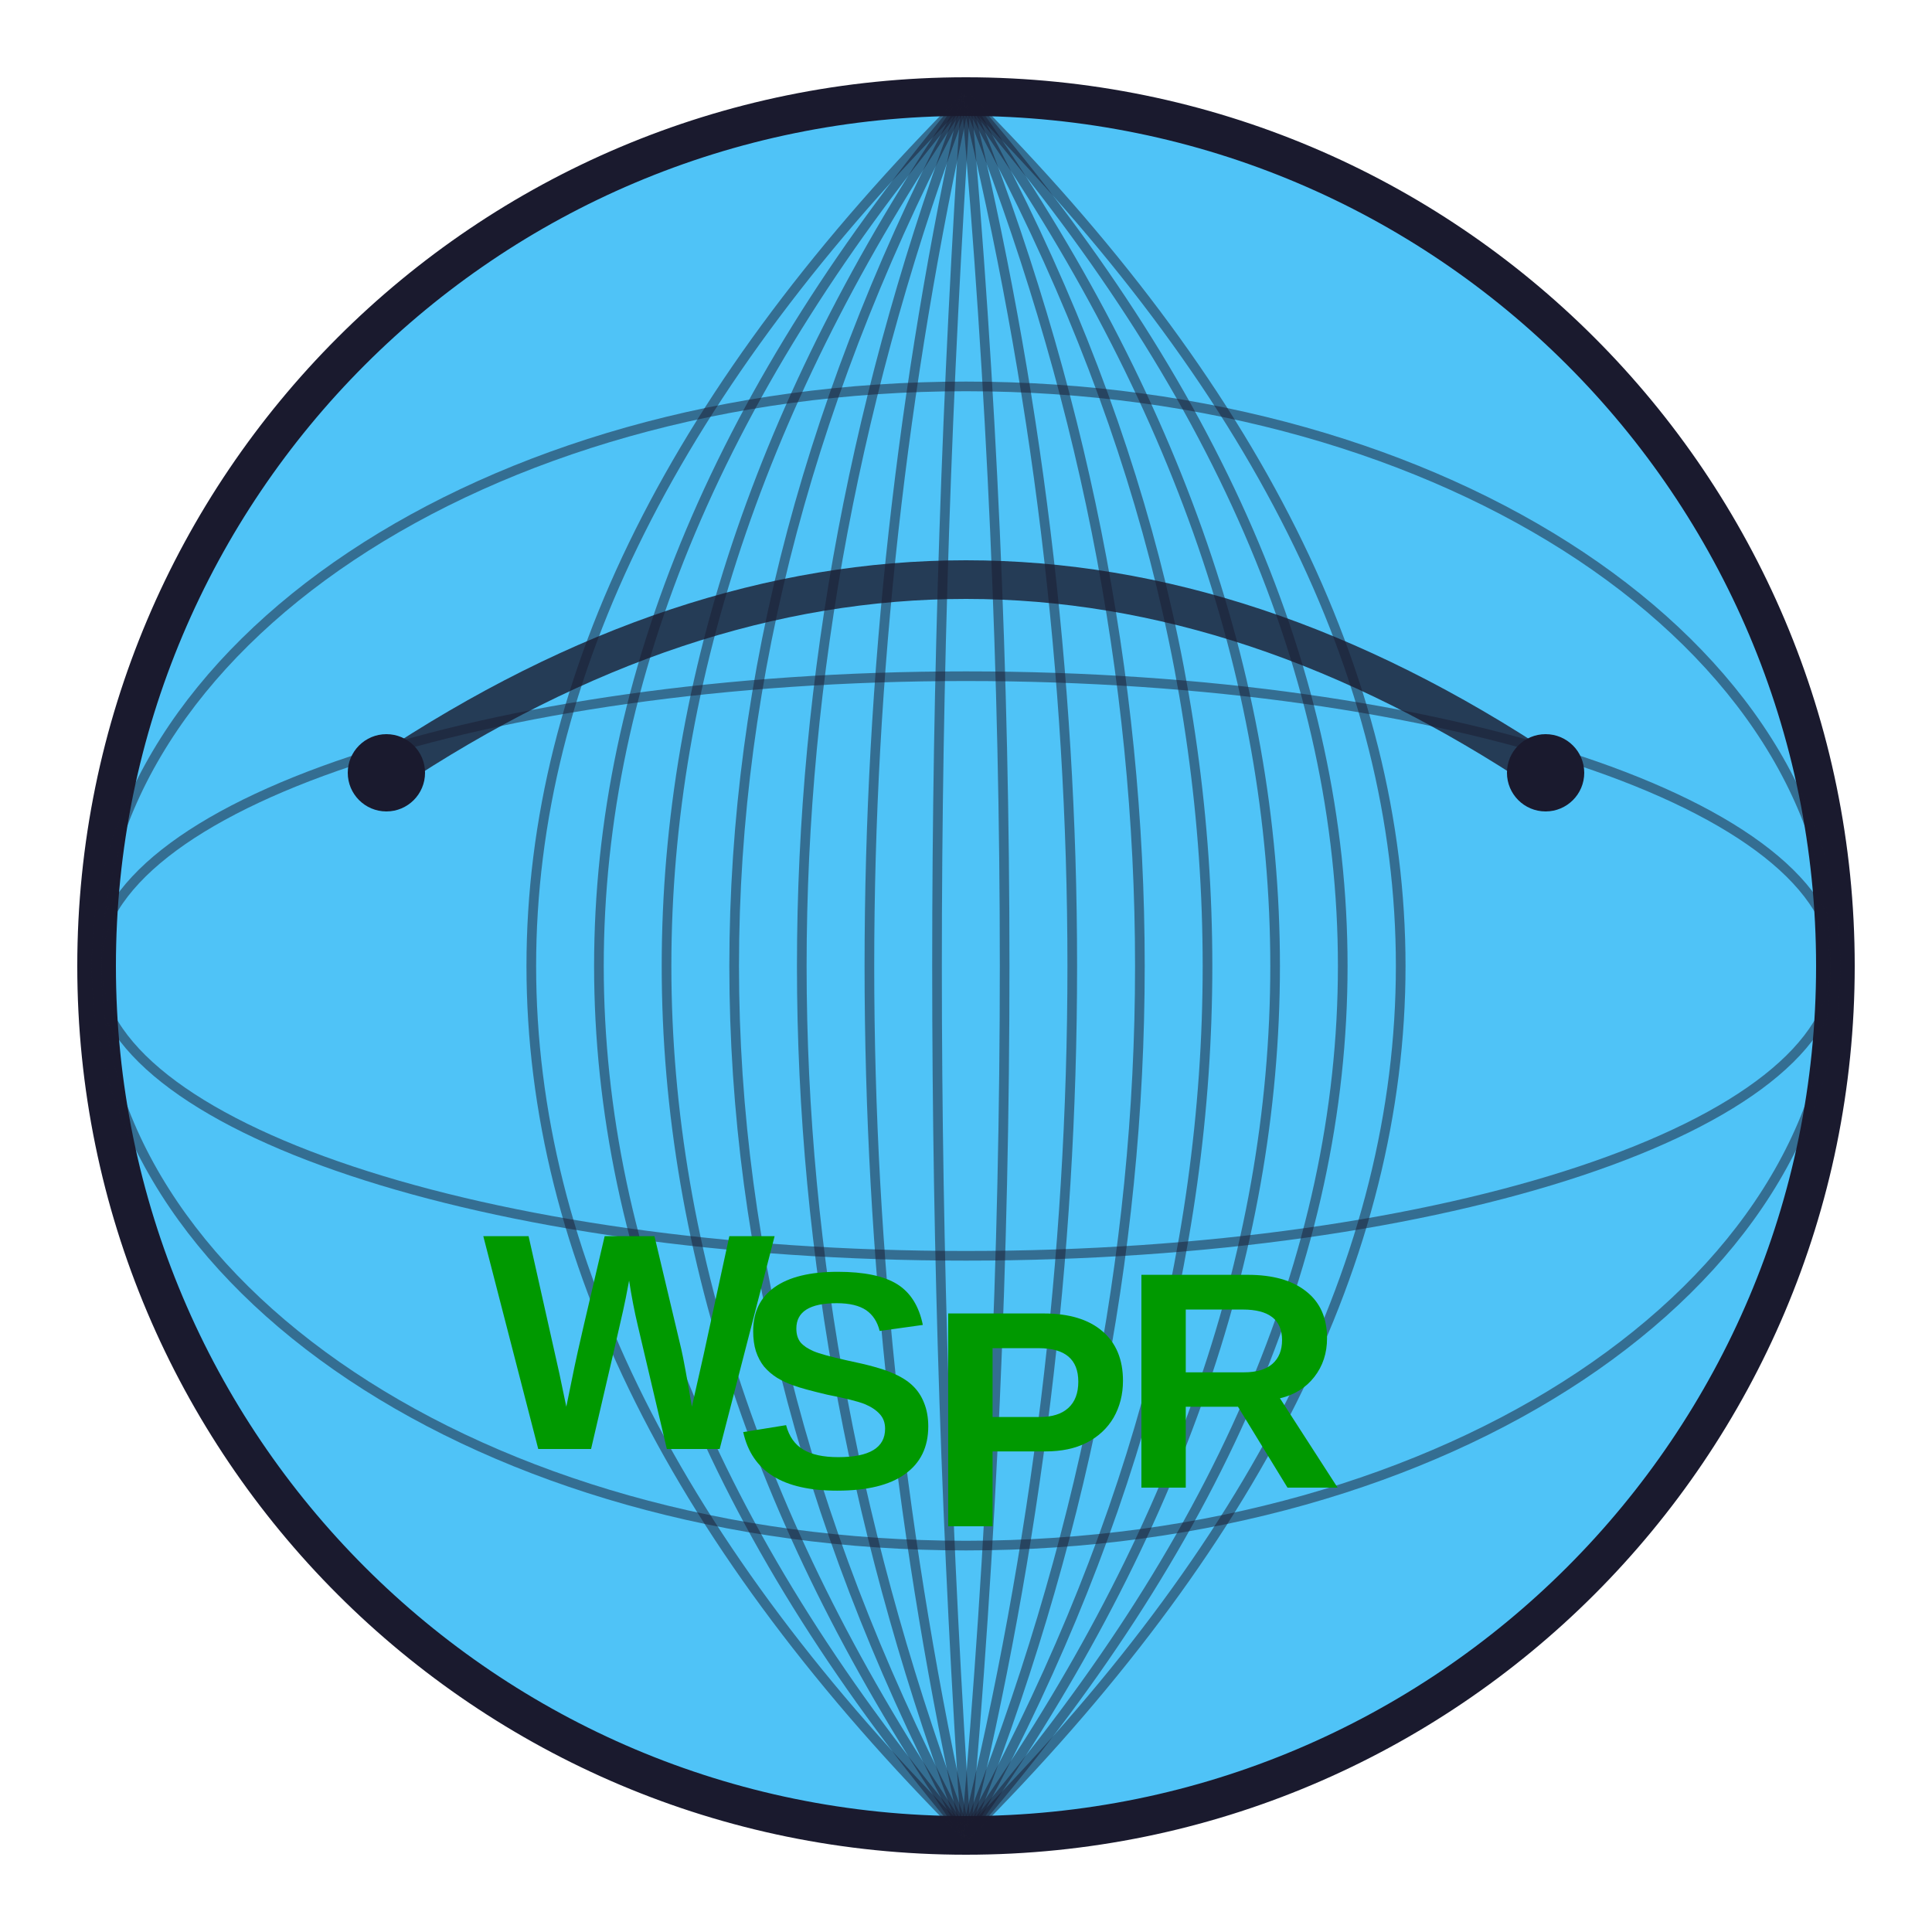
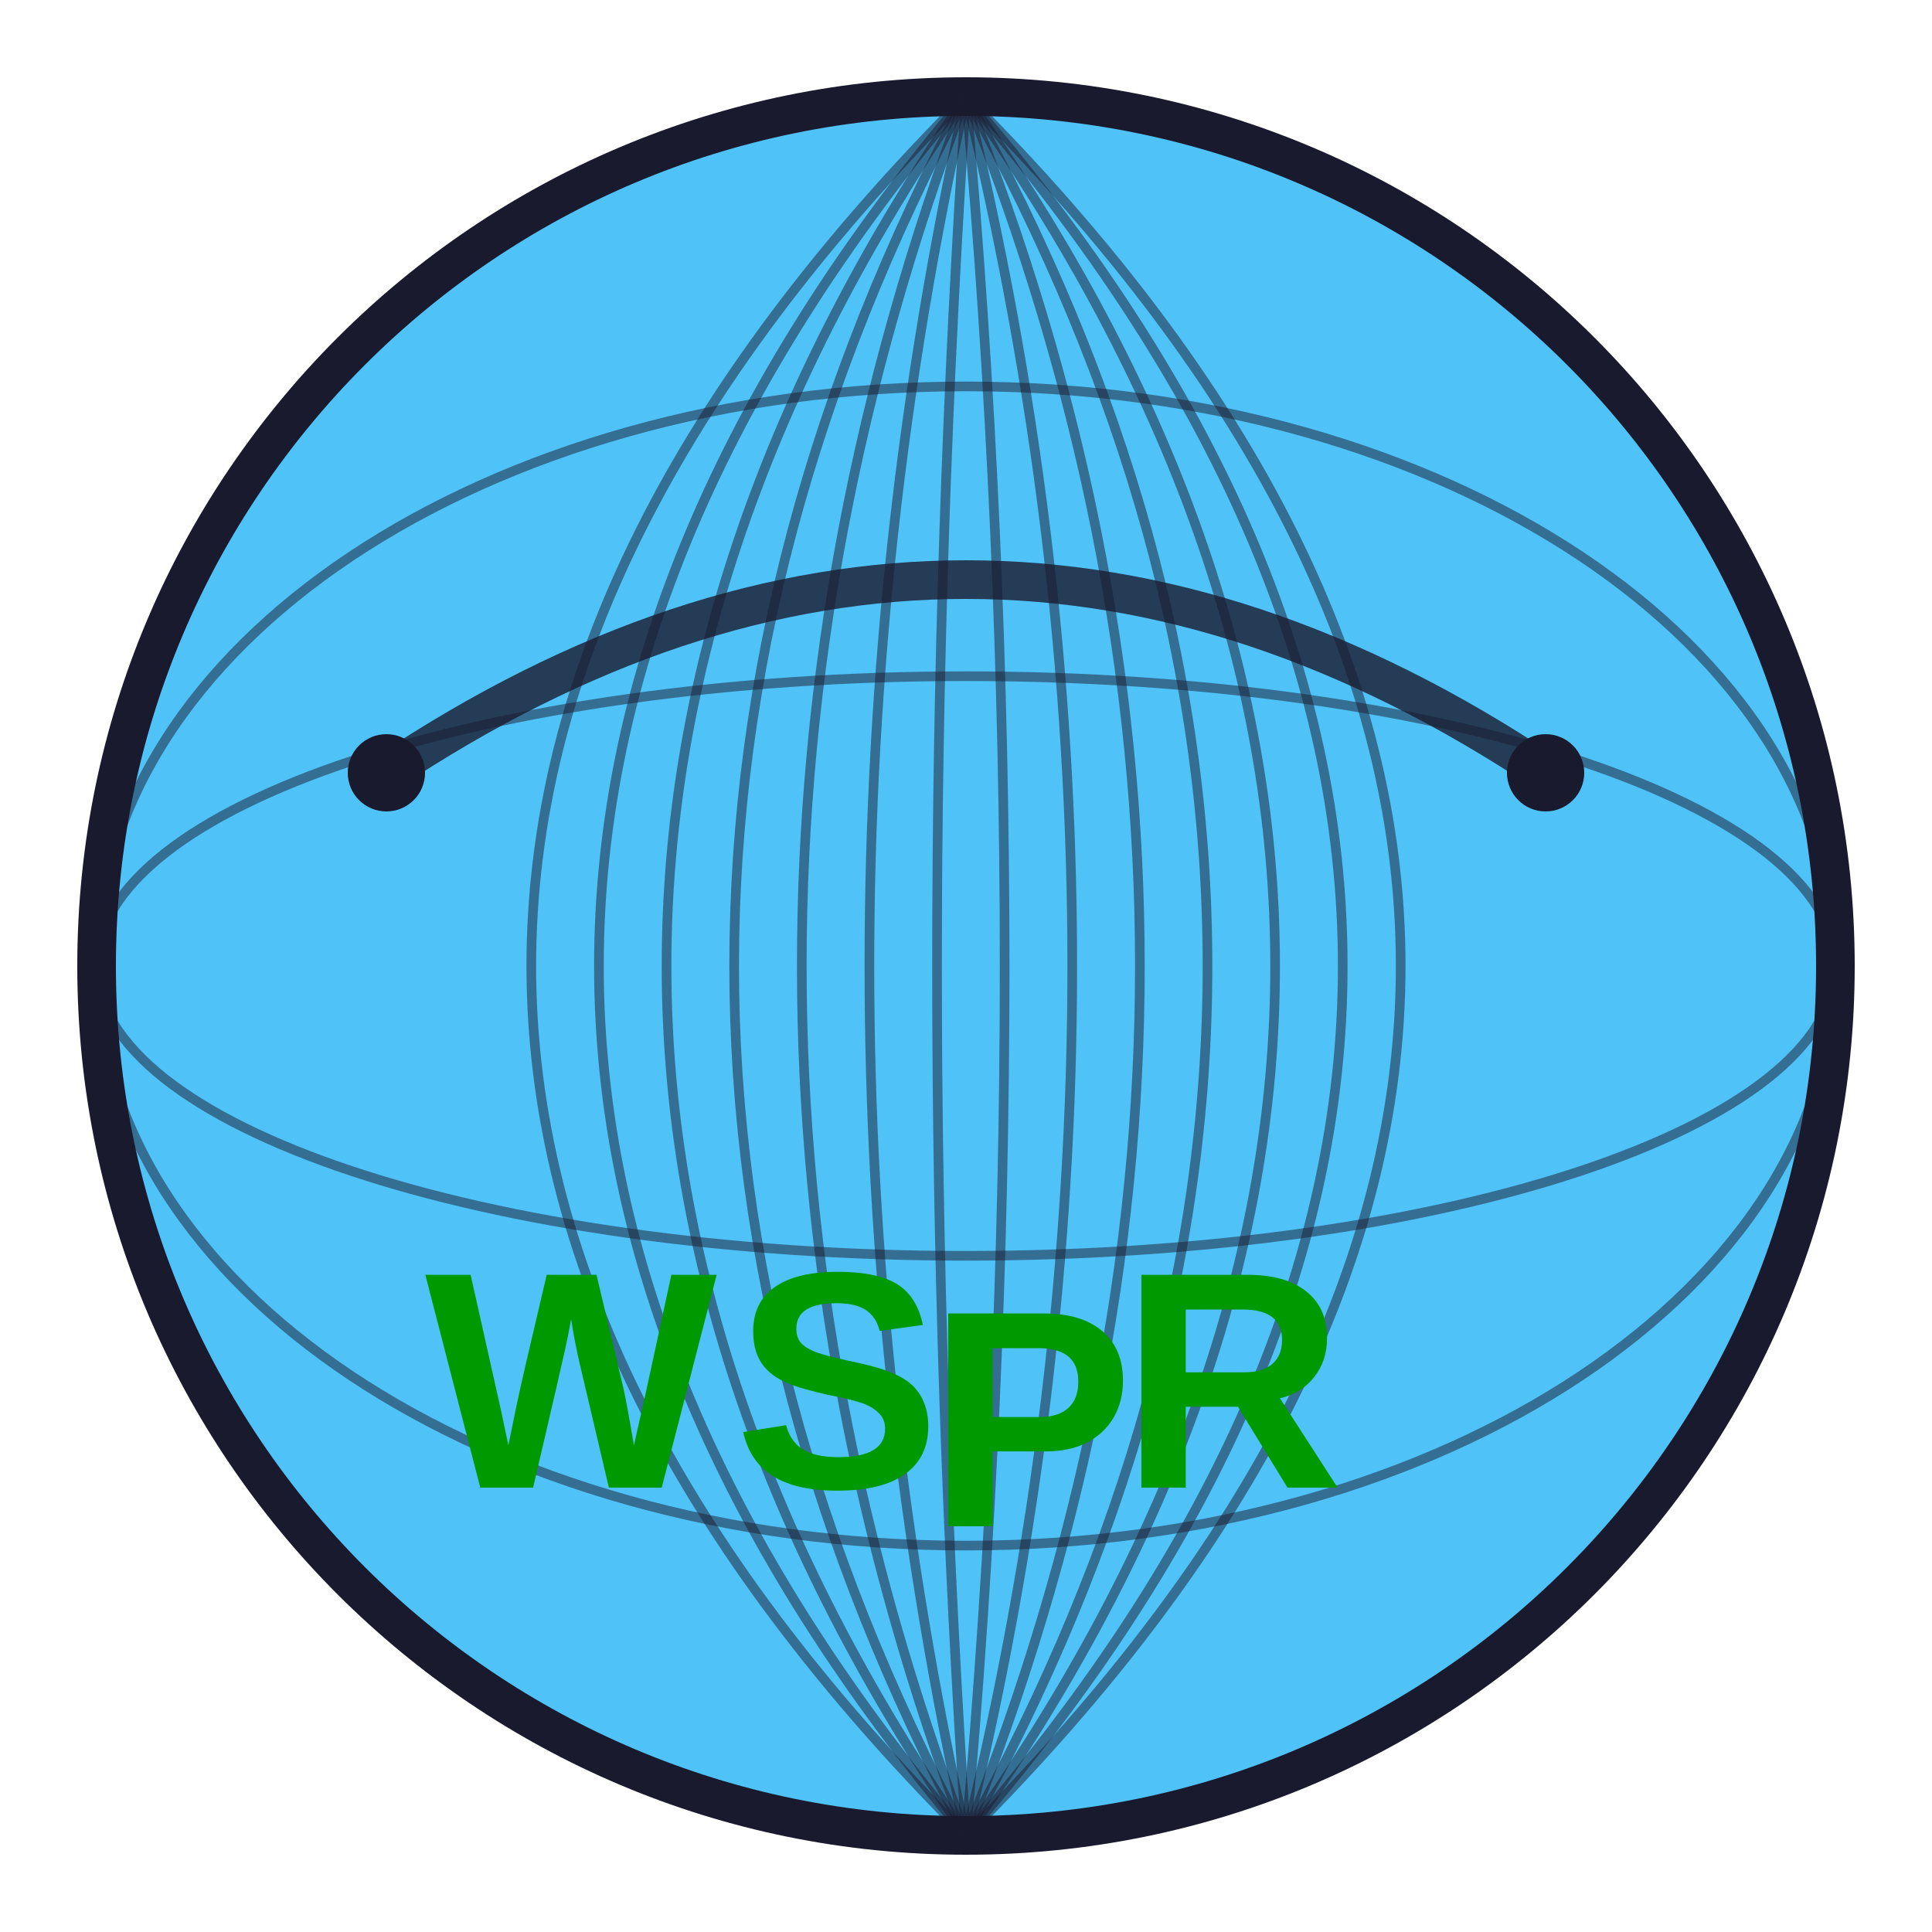
<svg xmlns="http://www.w3.org/2000/svg" viewBox="0 0 100 100">
  <circle cx="50" cy="50" r="45" fill="#4fc3f7" stroke="#1a1a2e" stroke-width="2" />
  <ellipse cx="50" cy="50" rx="45" ry="15" fill="none" stroke="#1a1a2e" stroke-width="0.5" opacity="0.5" />
  <ellipse cx="50" cy="50" rx="45" ry="30" fill="none" stroke="#1a1a2e" stroke-width="0.5" opacity="0.5" />
  <path d="M 50 5 Q 5 50 50 95" fill="none" stroke="#1a1a2e" stroke-width="0.5" opacity="0.5" />
  <path d="M 50 5 Q 12 50 50 95" fill="none" stroke="#1a1a2e" stroke-width="0.5" opacity="0.5" />
  <path d="M 50 5 Q 19 50 50 95" fill="none" stroke="#1a1a2e" stroke-width="0.5" opacity="0.5" />
  <path d="M 50 5 Q 26 50 50 95" fill="none" stroke="#1a1a2e" stroke-width="0.5" opacity="0.5" />
  <path d="M 50 5 Q 33 50 50 95" fill="none" stroke="#1a1a2e" stroke-width="0.5" opacity="0.5" />
  <path d="M 50 5 Q 40 50 50 95" fill="none" stroke="#1a1a2e" stroke-width="0.5" opacity="0.5" />
  <path d="M 50 5 Q 47 50 50 95" fill="none" stroke="#1a1a2e" stroke-width="0.5" opacity="0.5" />
  <path d="M 50 5 Q 54 50 50 95" fill="none" stroke="#1a1a2e" stroke-width="0.5" opacity="0.5" />
  <path d="M 50 5 Q 61 50 50 95" fill="none" stroke="#1a1a2e" stroke-width="0.5" opacity="0.5" />
  <path d="M 50 5 Q 68 50 50 95" fill="none" stroke="#1a1a2e" stroke-width="0.5" opacity="0.5" />
  <path d="M 50 5 Q 75 50 50 95" fill="none" stroke="#1a1a2e" stroke-width="0.5" opacity="0.5" />
  <path d="M 50 5 Q 82 50 50 95" fill="none" stroke="#1a1a2e" stroke-width="0.5" opacity="0.5" />
  <path d="M 50 5 Q 89 50 50 95" fill="none" stroke="#1a1a2e" stroke-width="0.5" opacity="0.5" />
  <path d="M 50 5 Q 95 50 50 95" fill="none" stroke="#1a1a2e" stroke-width="0.5" opacity="0.5" />
  <path d="M 20 40 Q 50 20 80 40" fill="none" stroke="#1a1a2e" stroke-width="2" opacity="0.8" />
  <circle cx="20" cy="40" r="2" fill="#1a1a2e" />
  <circle cx="80" cy="40" r="2" fill="#1a1a2e" />
-   <text x="25" y="75" fill="#009900" font-size="16" font-weight="bold" font-family="Arial, sans-serif">W</text>
+   <text x="22" y="77" fill="#009900" font-size="16" font-weight="bold" font-family="Arial, sans-serif">W</text>
  <text x="38" y="77" fill="#009900" font-size="16" font-weight="bold" font-family="Arial, sans-serif">S</text>
  <text x="48" y="79" fill="#009900" font-size="16" font-weight="bold" font-family="Arial, sans-serif">P</text>
  <text x="58" y="77" fill="#009900" font-size="16" font-weight="bold" font-family="Arial, sans-serif">R</text>
</svg>
